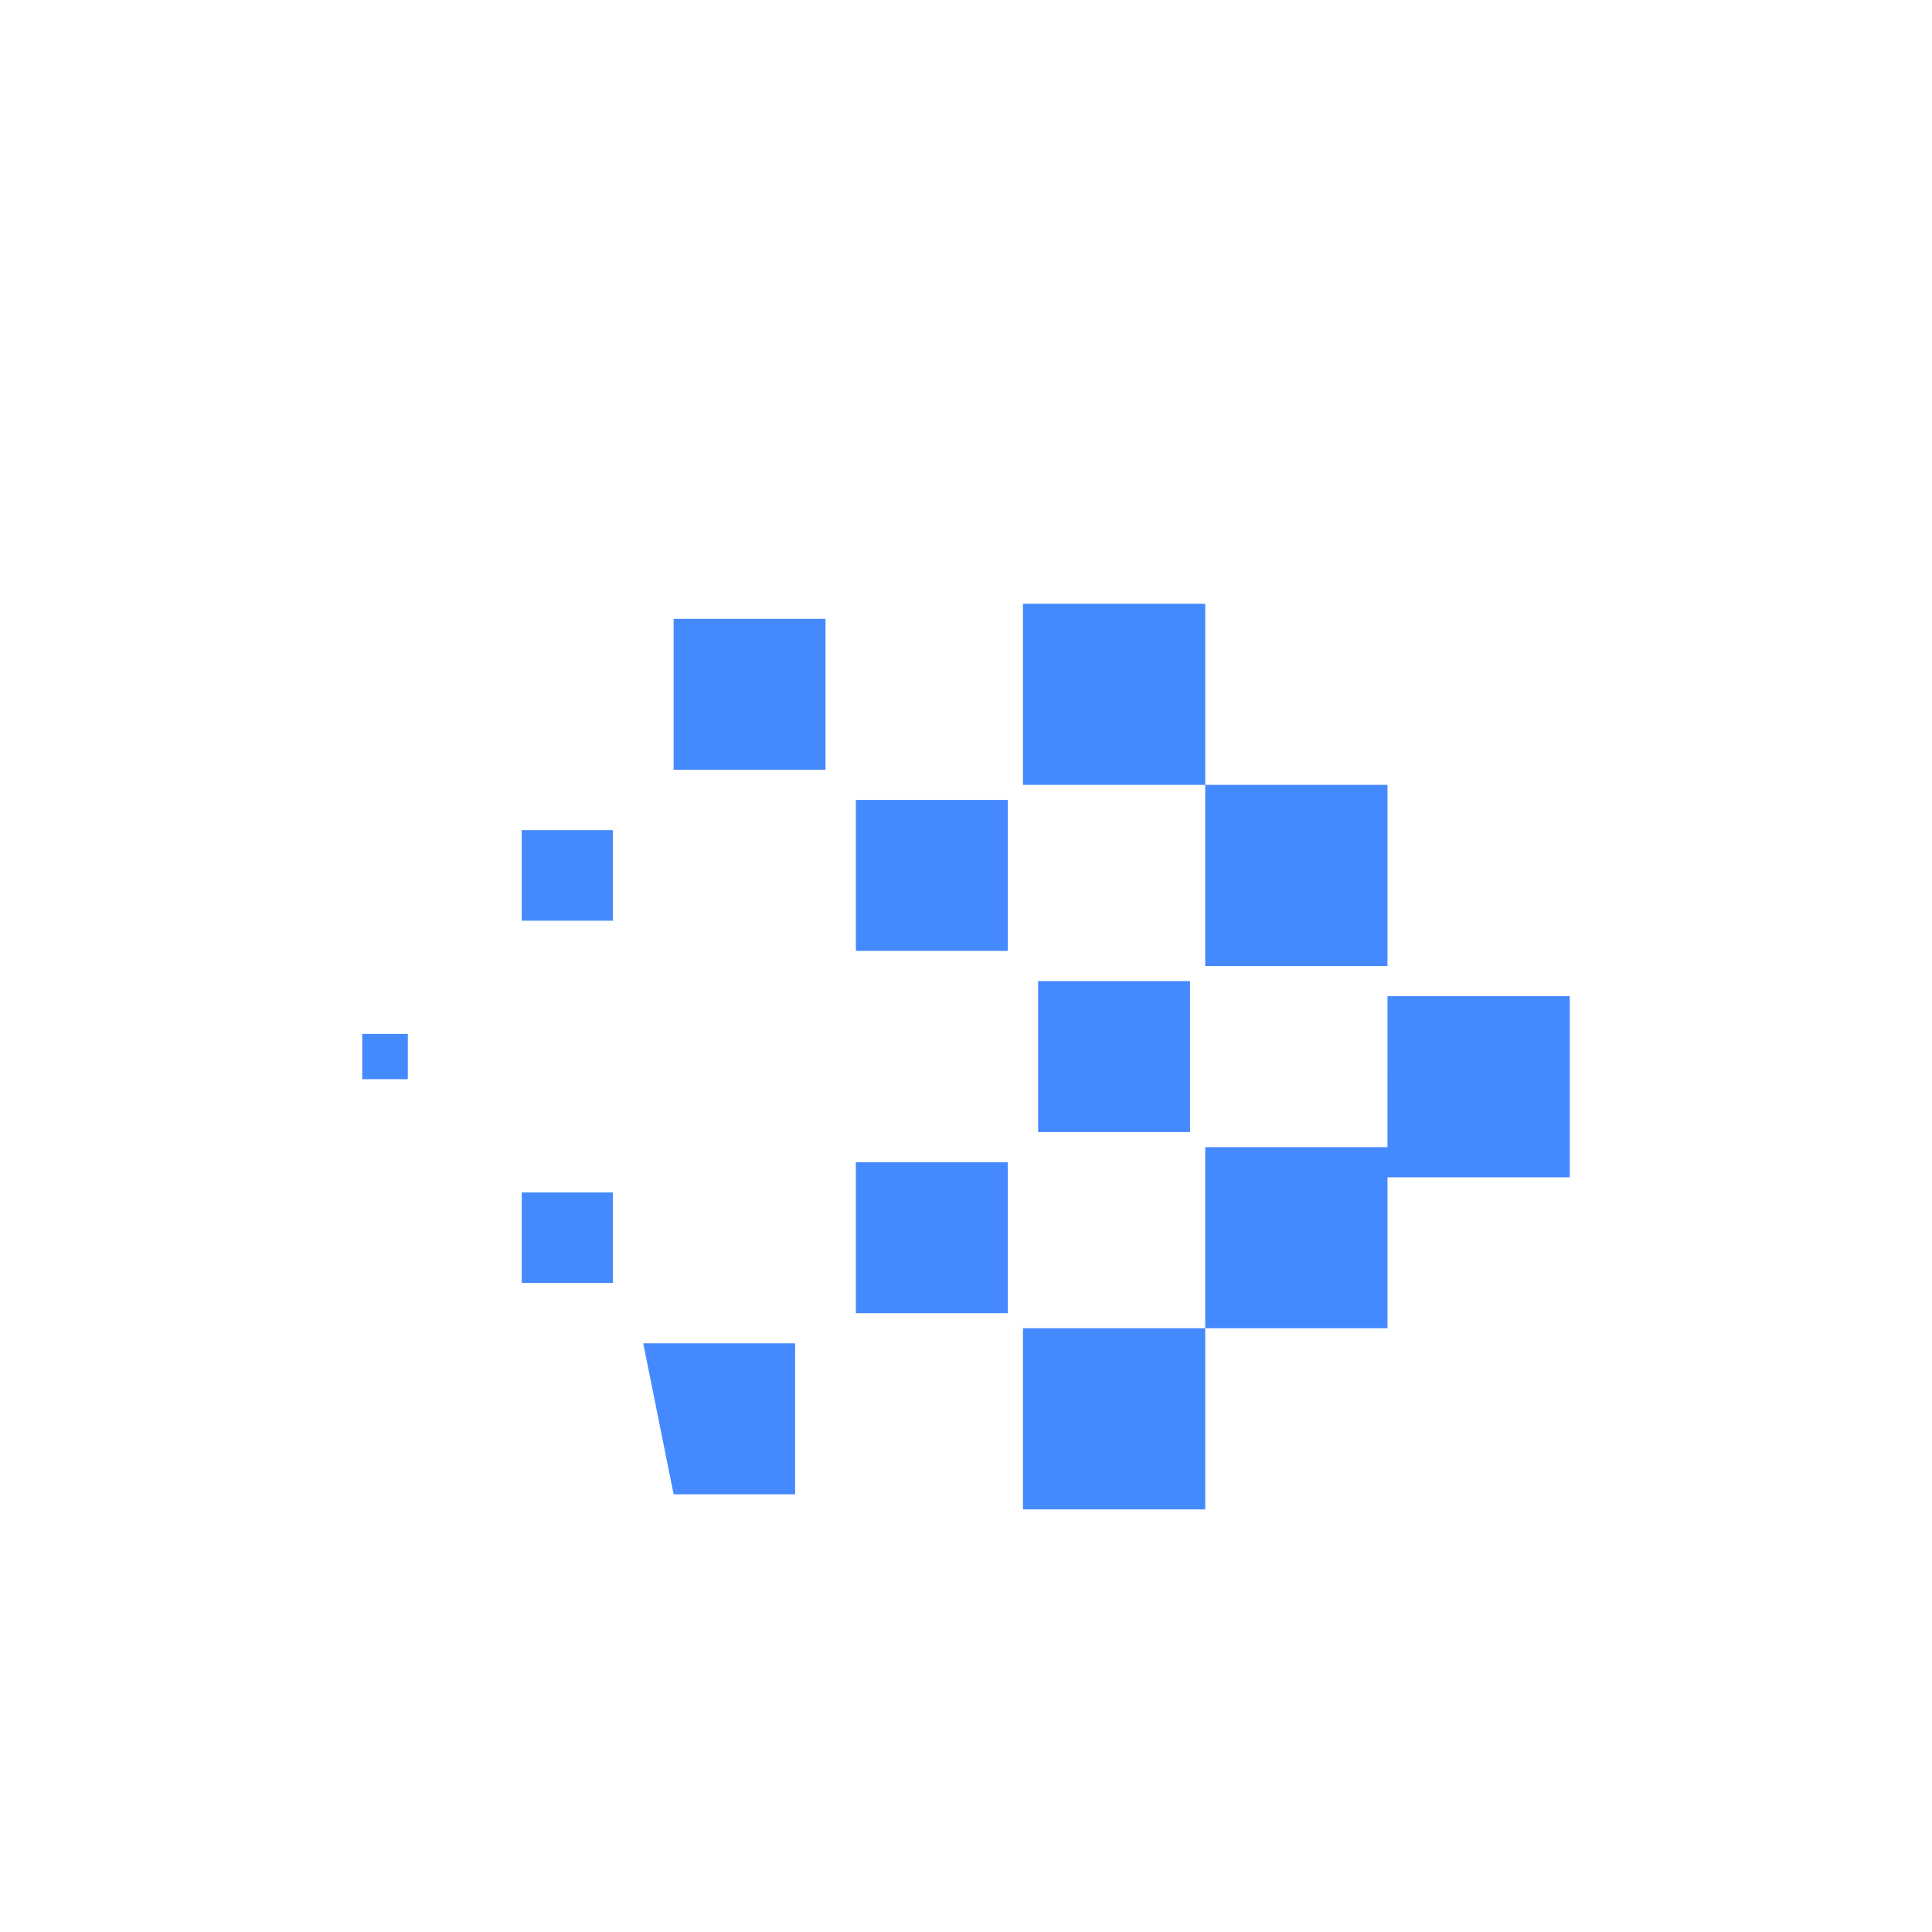
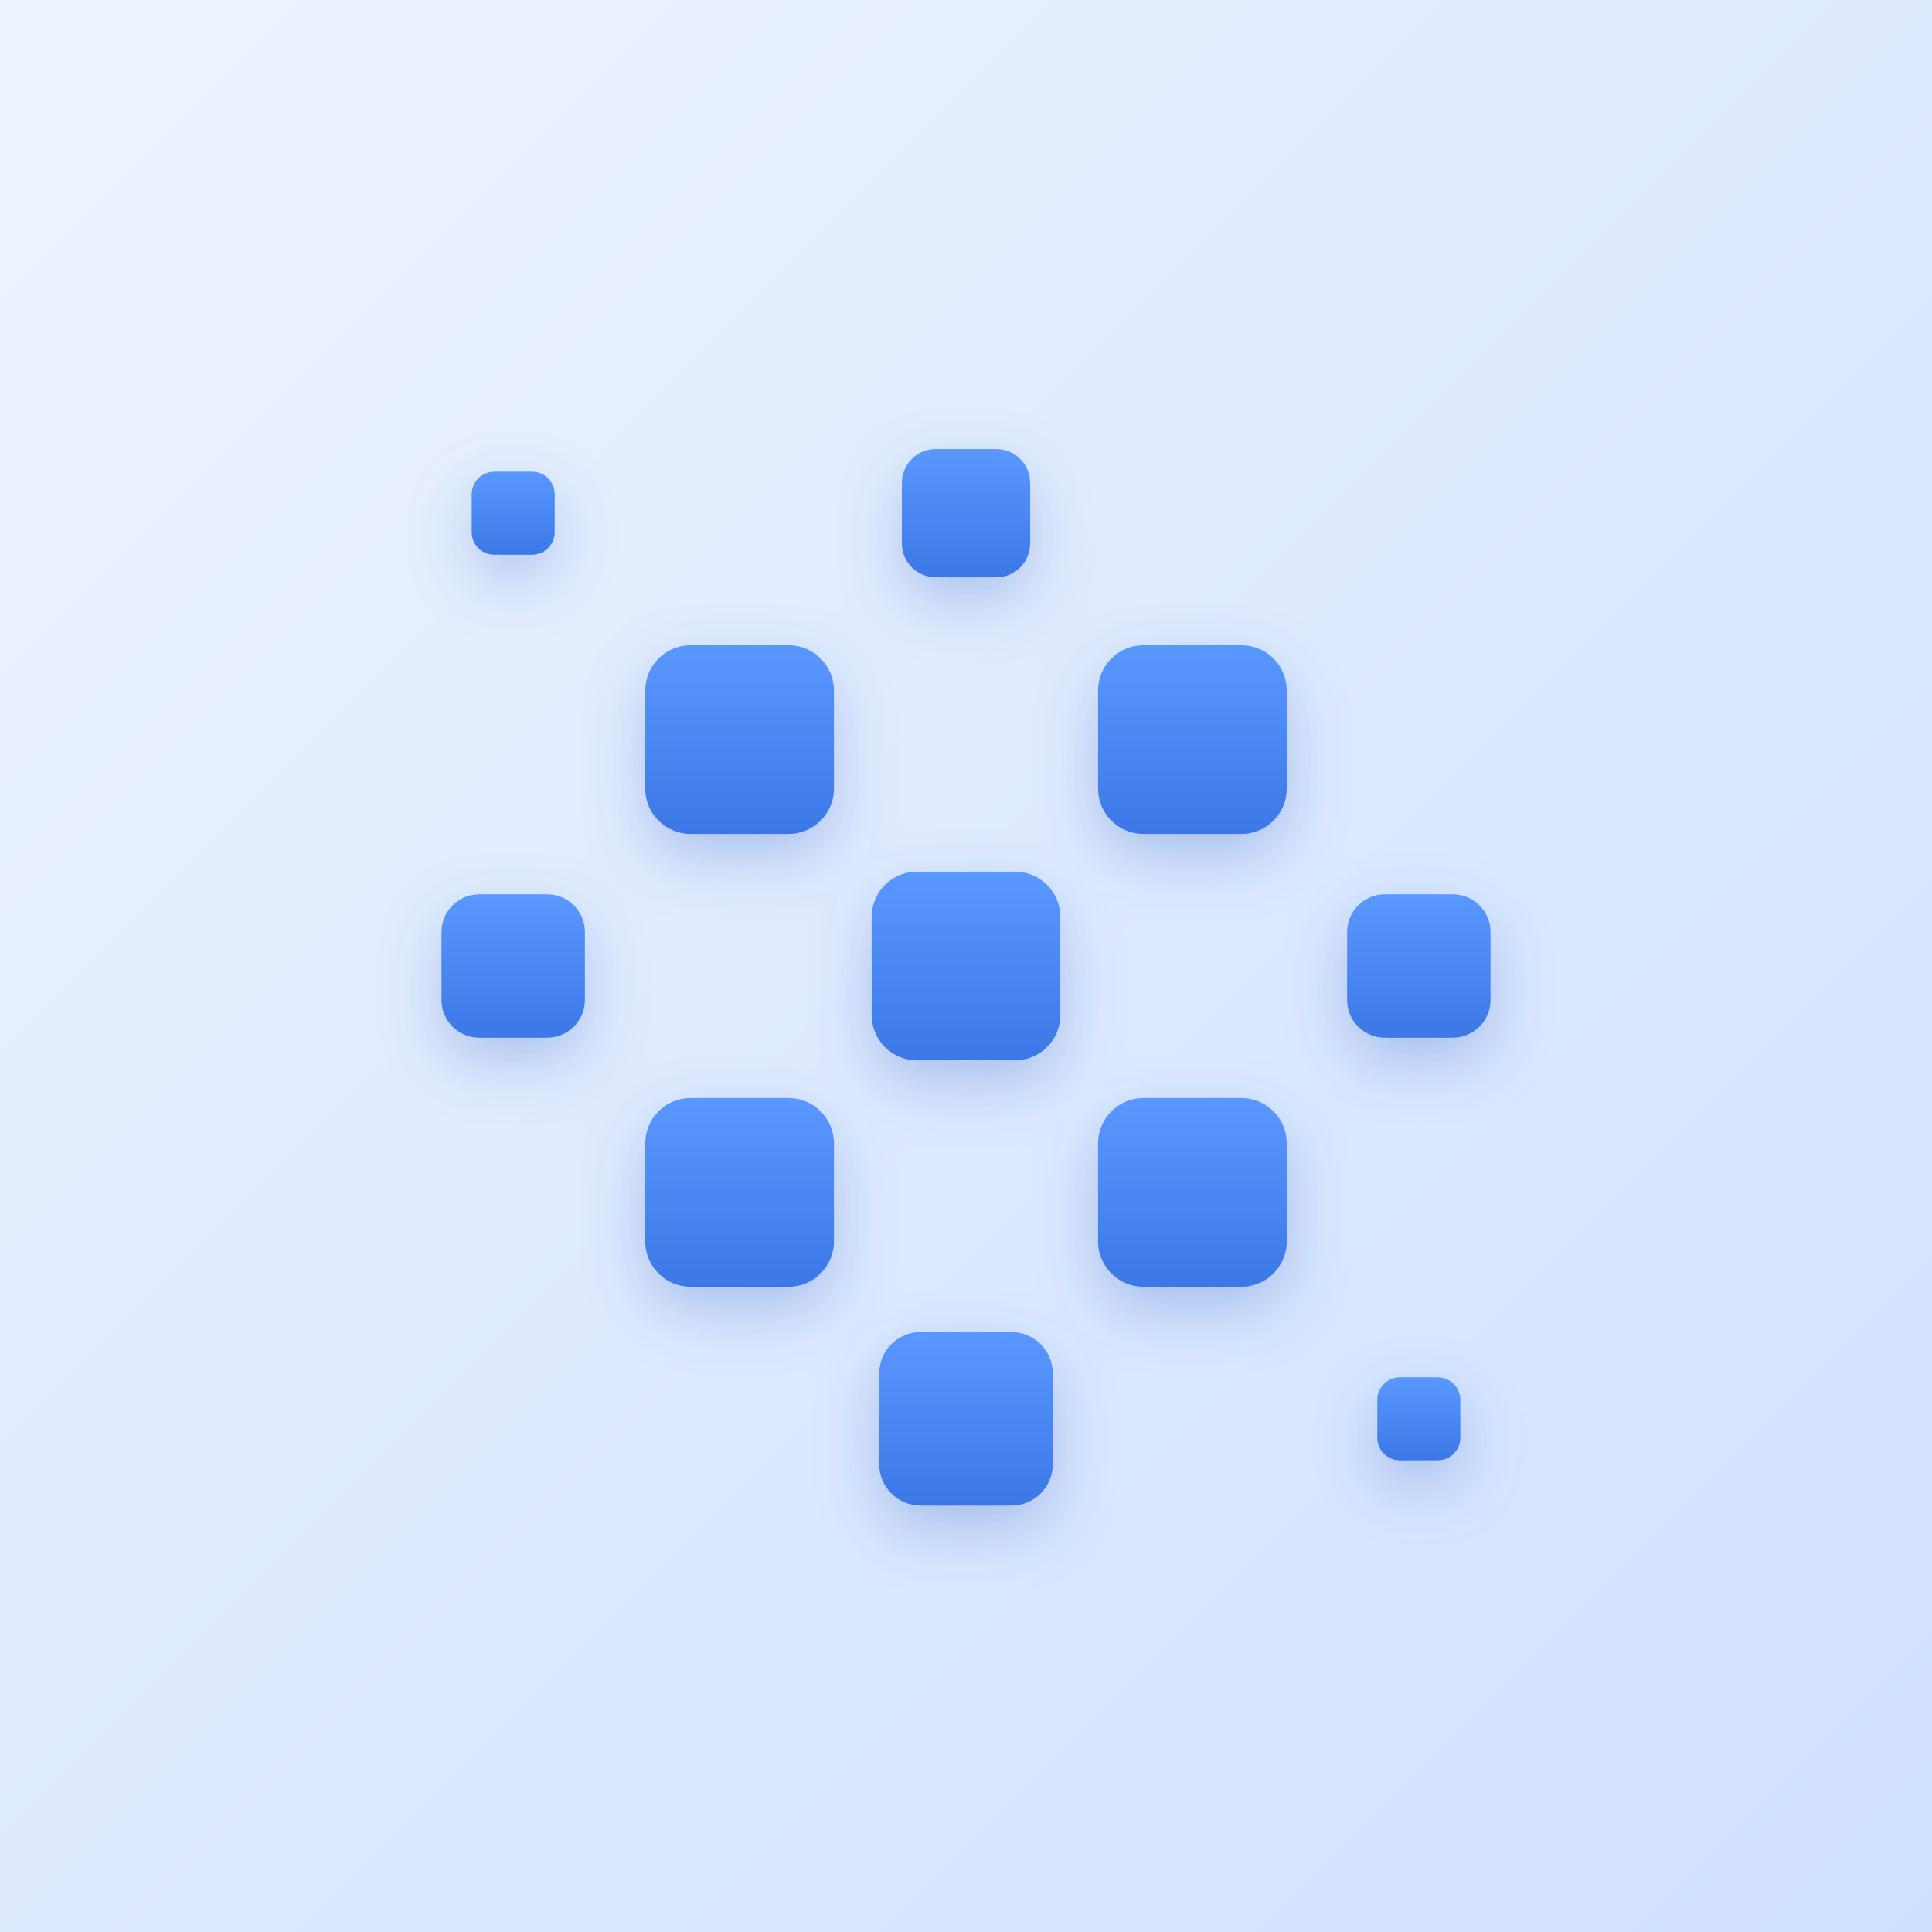
<svg xmlns="http://www.w3.org/2000/svg" viewBox="0 0 512 512" fill="none">
-   <rect width="512" height="512" fill="#ffffff" />
-   <g transform="translate(96 160) scale(4)">
-     <path fill="#4589ff" d="M0 28.5h3.019v3H0zM10.566 15h6.038v6h-6.038zm0 24h6.038v6h-6.038zM20.629 1h10.063v10H20.629zm-2.013 48h10.063v10H20.629zm14.088-36h10.063v10H32.704zm0 24h10.063v10H32.704zm11.07-37h12.075v12H43.774zm1.006 25h10.063v10H44.78zm-1.006 23h12.075v12H43.774zM55.85 12h12.074v12H55.85zm0 24h12.074v12H55.85zm12.075-10H80v12H67.924z" />
+   <defs>
+     <linearGradient id="bg" x1="0" y1="0" x2="1" y2="1">
+       <stop offset="0%" stop-color="#eef4ff" />
+       <stop offset="100%" stop-color="#cfe0ff" />
+     </linearGradient>
+     <linearGradient id="tile" x1="0" y1="0" x2="0" y2="1">
+       <stop offset="0%" stop-color="#5a98ff" />
+       <stop offset="100%" stop-color="#3b78e6" />
+     </linearGradient>
+     <filter id="depth" x="-20%" y="-20%" width="140%" height="140%">
+       <feDropShadow dx="0" dy="6" stdDeviation="8" flood-color="#2f63c0" flood-opacity="0.30" />
+     </filter>
+   </defs>
+   <rect width="512" height="512" fill="url(#bg)" />
+   <g fill="url(#tile)" filter="url(#depth)">
+     <rect x="125" y="125" width="22" height="22" rx="6" />
+     <rect x="239" y="119" width="34" height="34" rx="9" />
+     <rect x="171" y="171" width="50" height="50" rx="12" />
+     <rect x="291" y="171" width="50" height="50" rx="12" />
+     <rect x="117" y="237" width="38" height="38" rx="10" />
+     <rect x="231" y="231" width="50" height="50" rx="12" />
+     <rect x="357" y="237" width="38" height="38" rx="10" />
+     <rect x="171" y="291" width="50" height="50" rx="12" />
+     <rect x="291" y="291" width="50" height="50" rx="12" />
+     <rect x="233" y="353" width="46" height="46" rx="11" />
+     <rect x="365" y="365" width="22" height="22" rx="6" />
  </g>
</svg>
